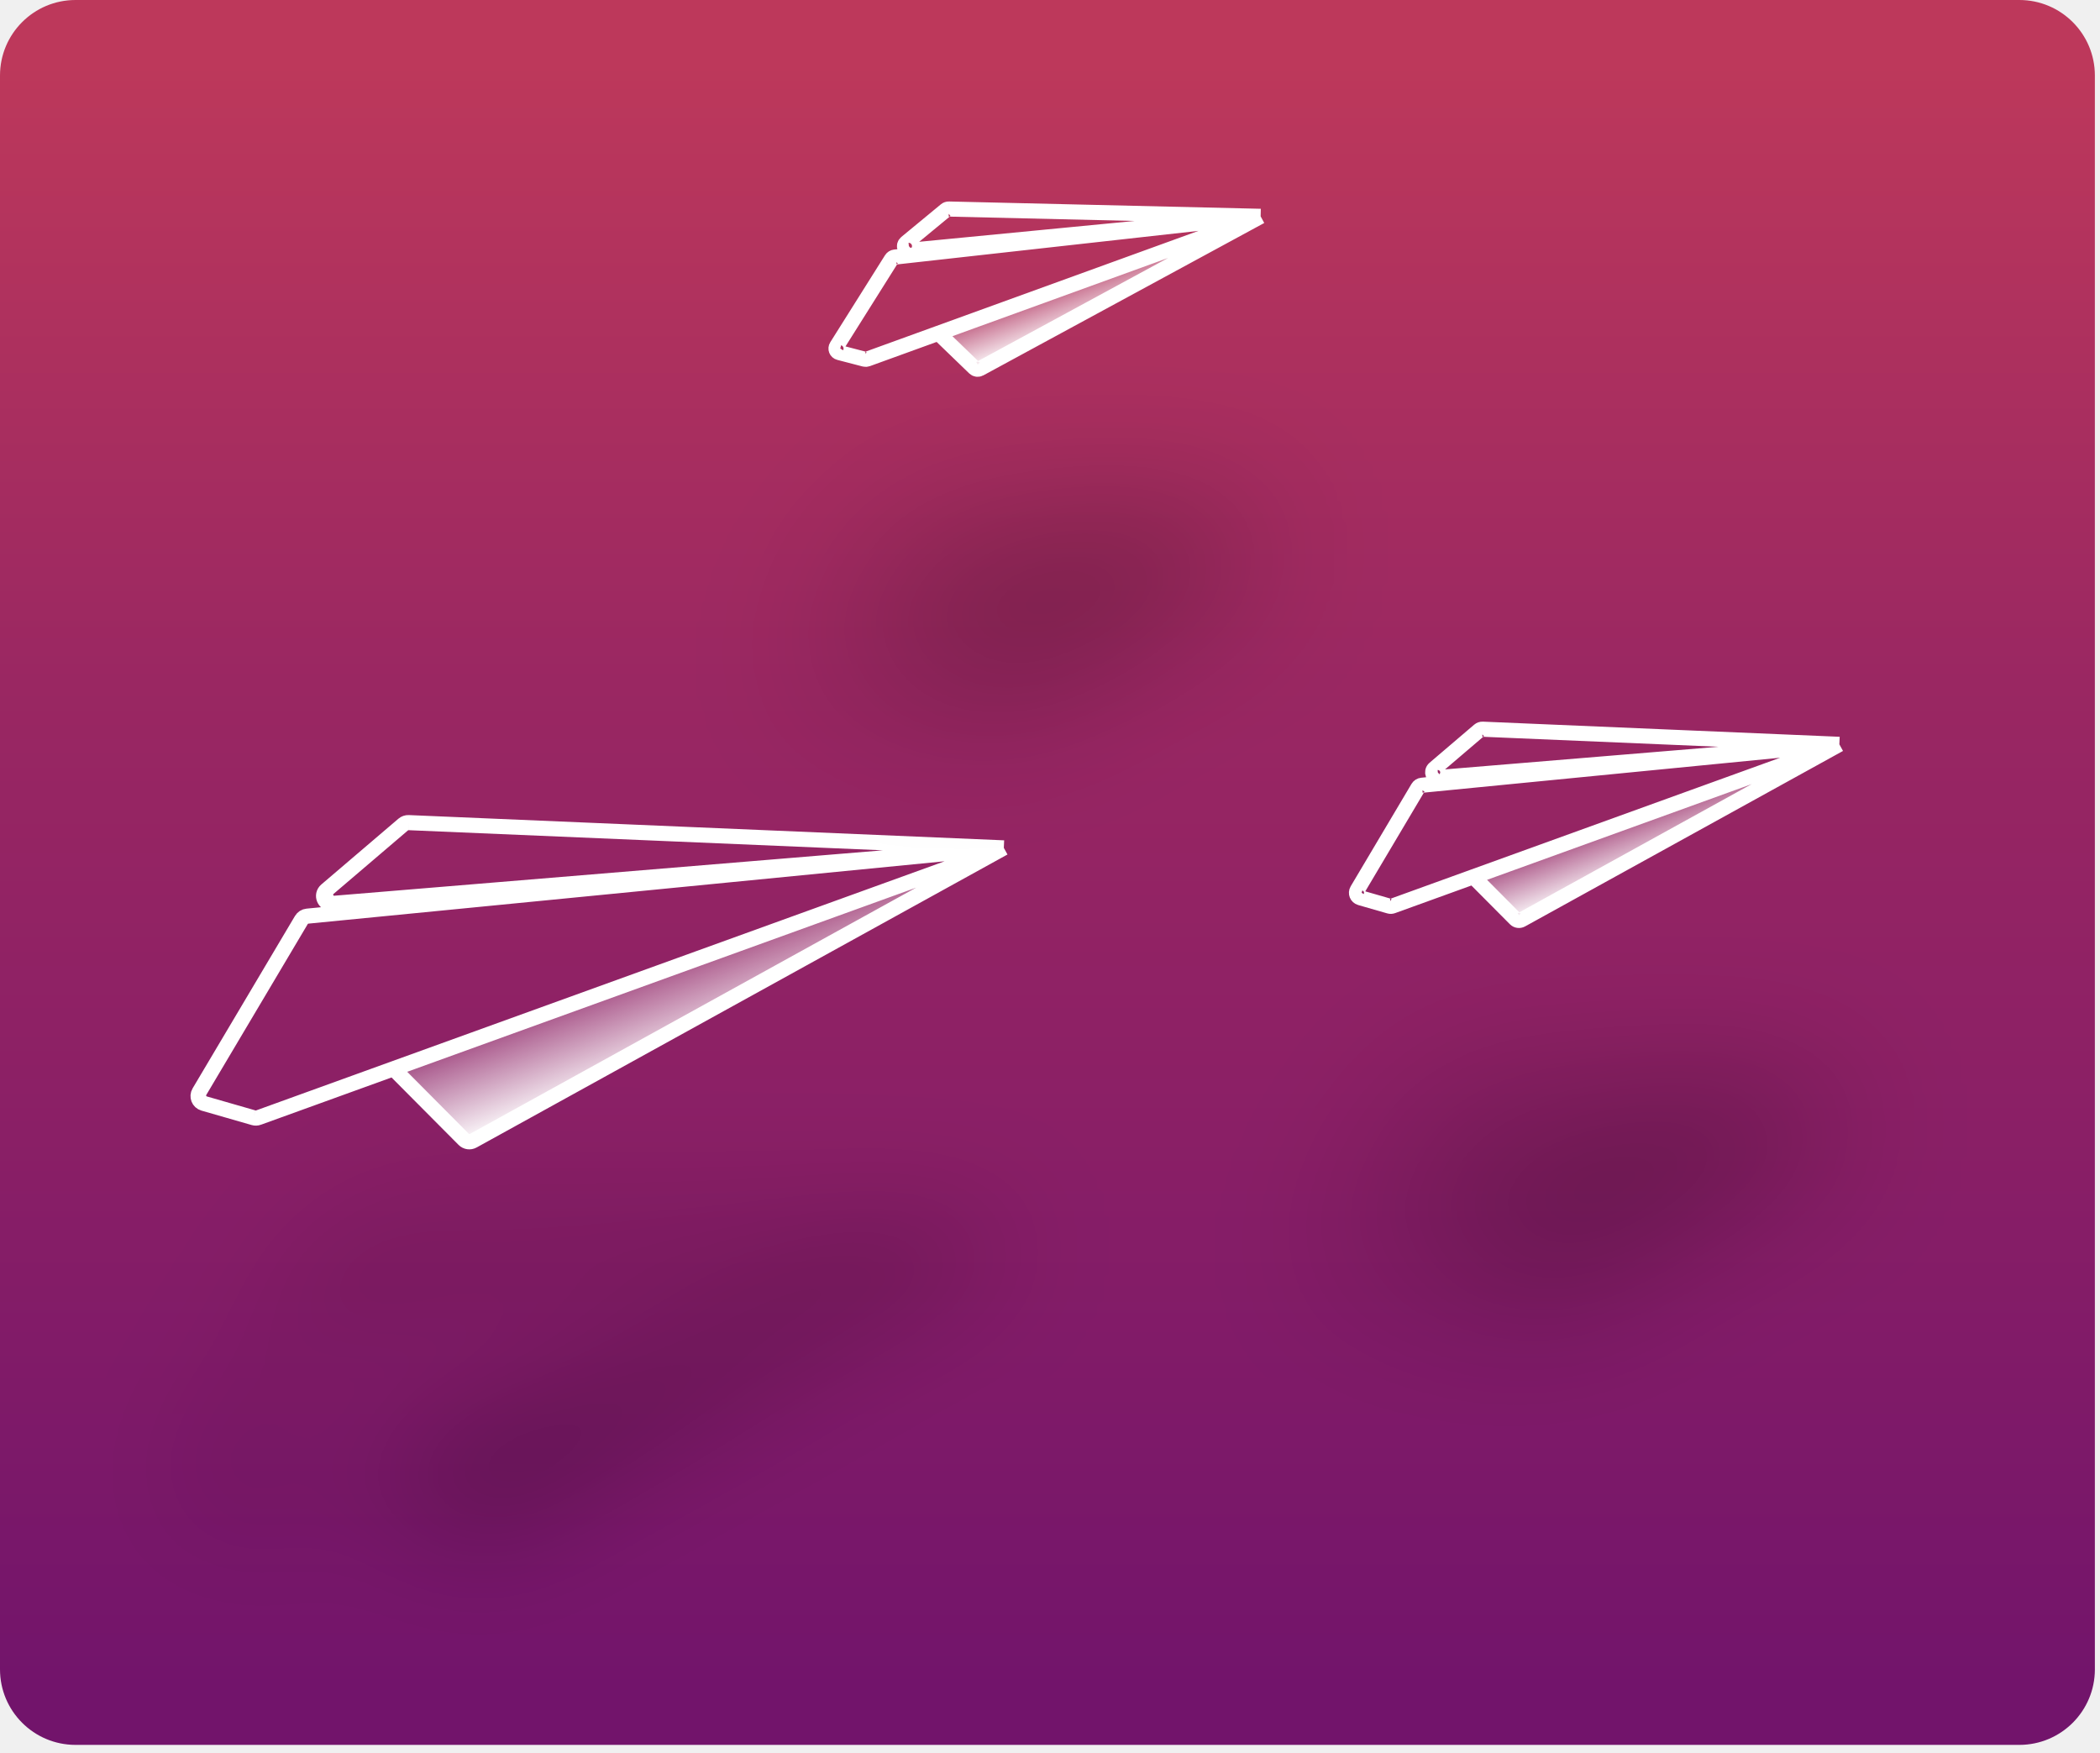
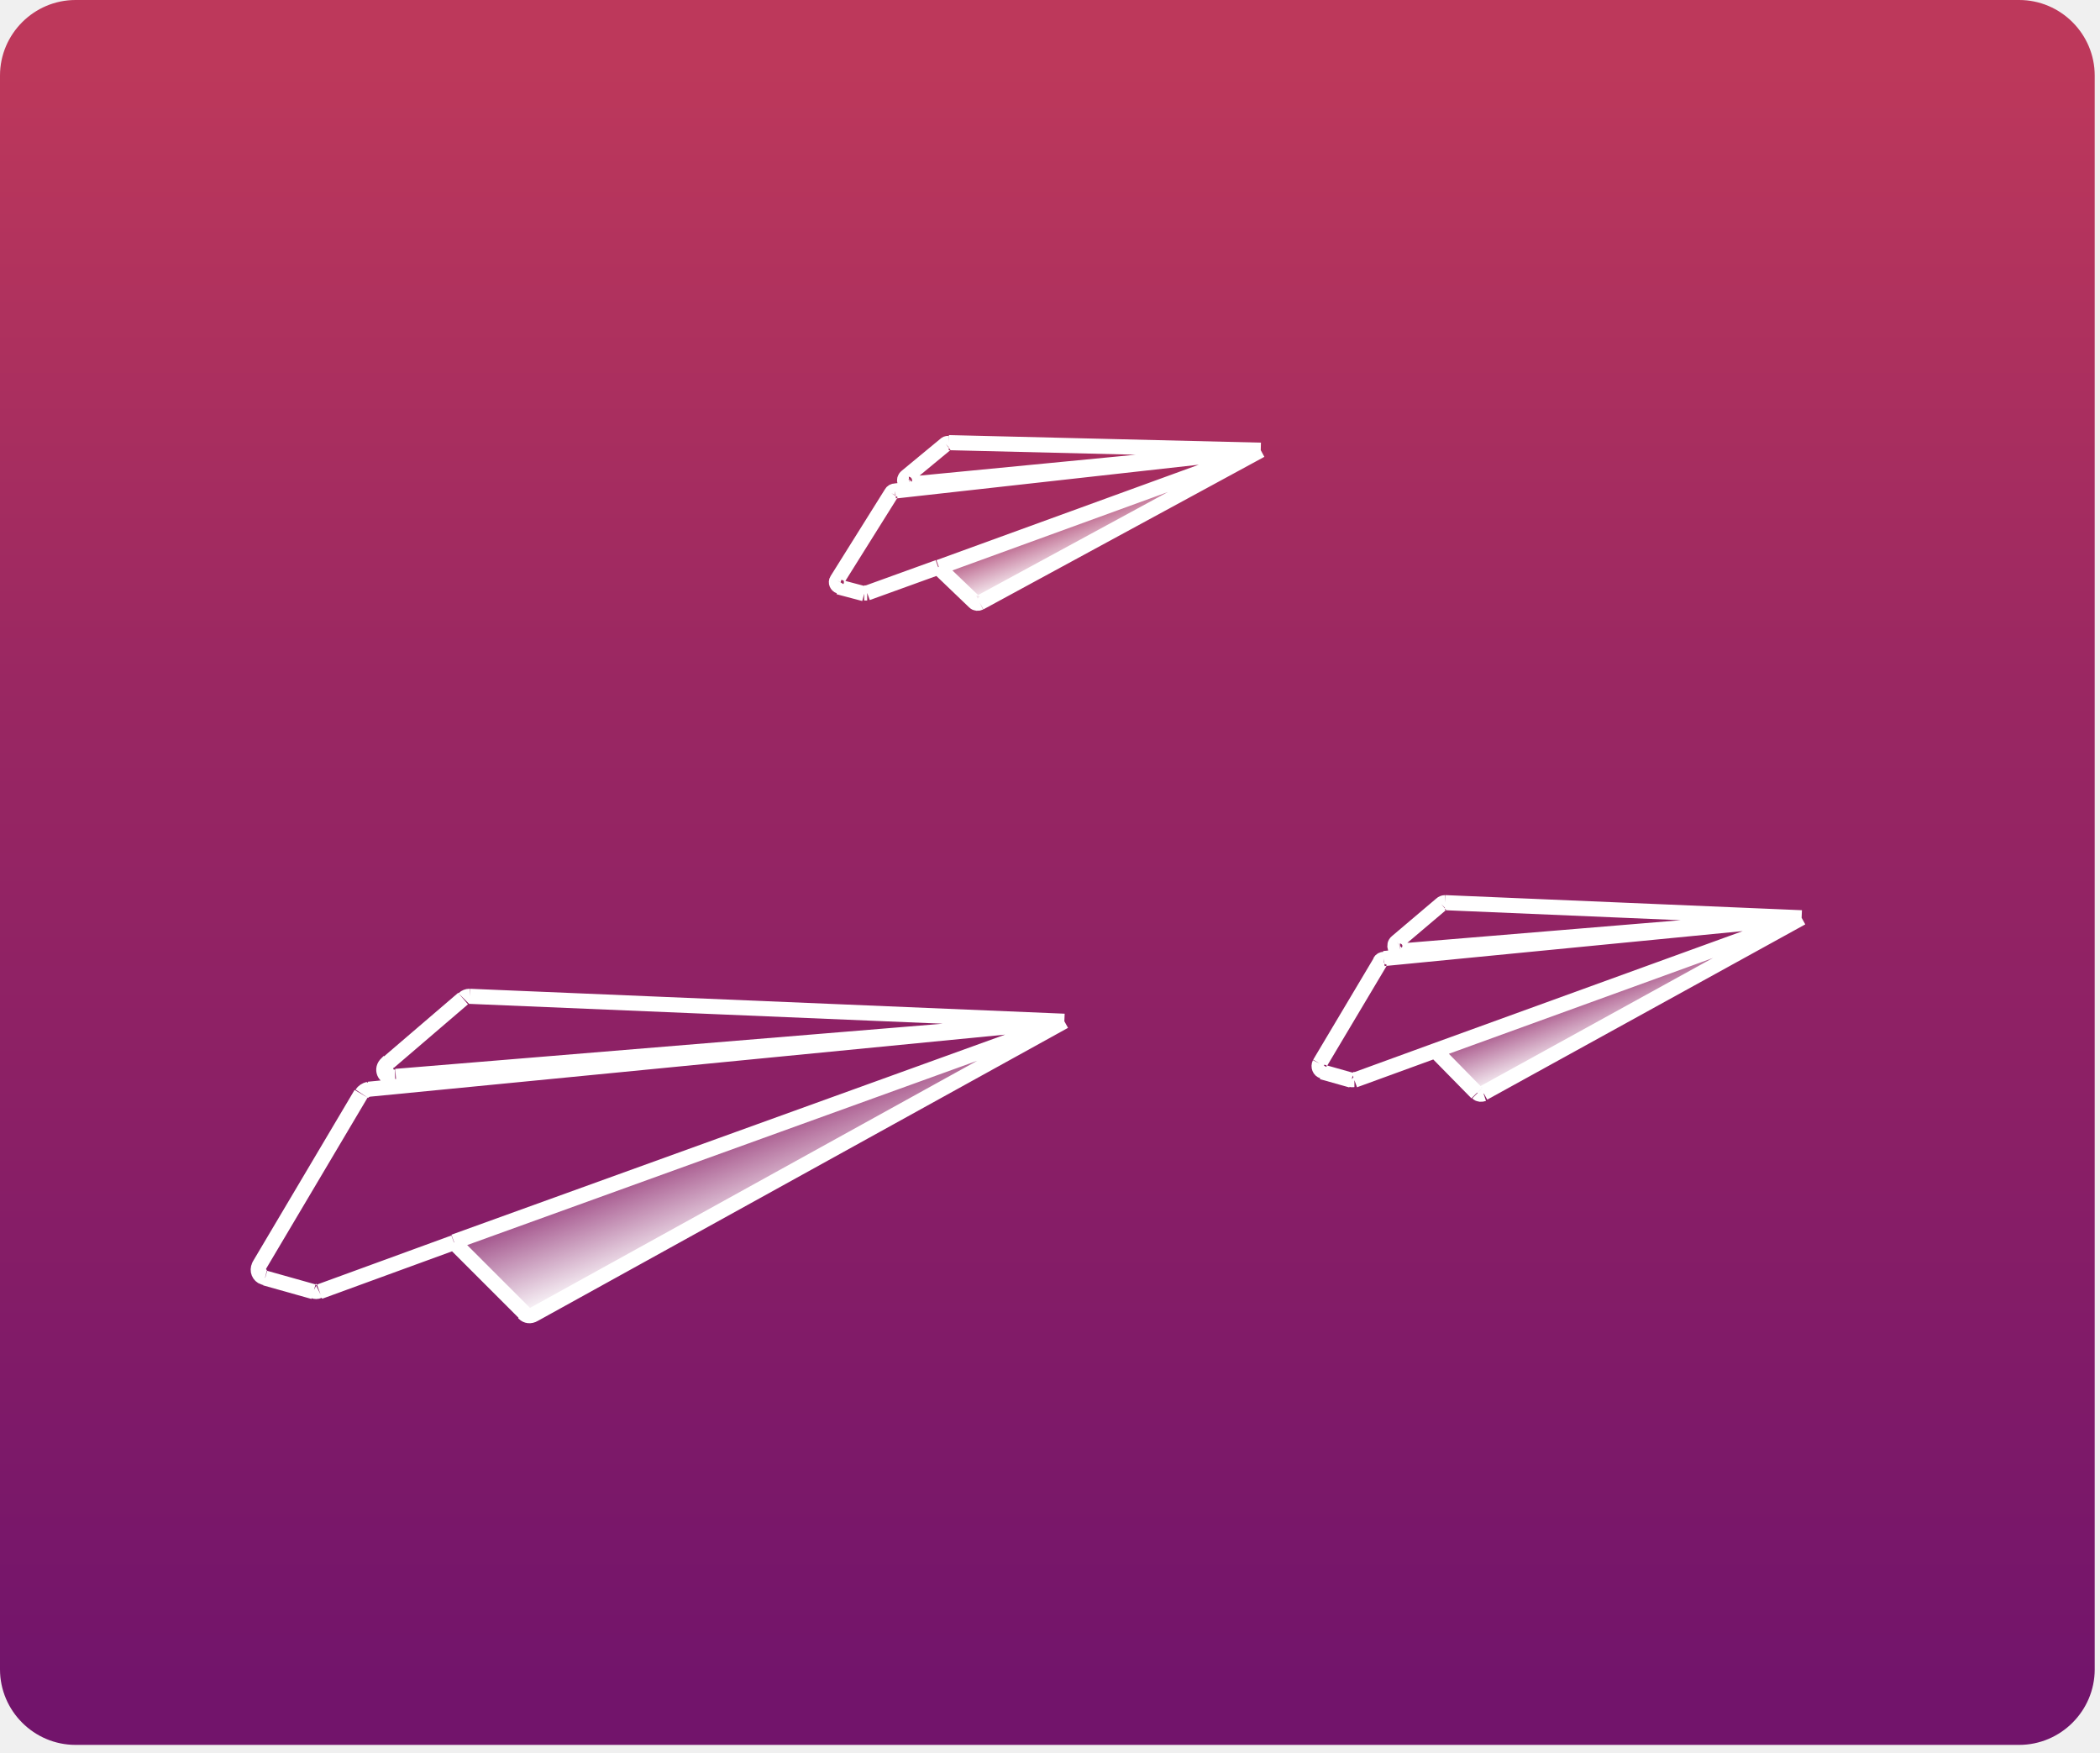
- <svg xmlns="http://www.w3.org/2000/svg" width="278" height="232" viewBox="0 0 278 232" fill="none">
-   <rect width="277.322" height="231" rx="10" fill="url(#paint0_linear)" />
-   <g filter="url(#filter0_d)">
-     <path fill-rule="evenodd" clip-rule="evenodd" d="M52.091 141.486L92.489 126.867L132.888 112.248L62.701 150.987C62.256 151.232 61.702 151.153 61.344 150.793L52.091 141.486Z" fill="url(#paint1_linear)" />
-     <path d="M132.888 112.248L40.74 121.281M132.888 112.248L44.343 119.578M132.888 112.248L54.141 108.907M132.888 112.248L62.701 150.987M132.888 112.248L92.489 126.867L52.091 141.486M52.091 141.486L61.344 150.793M52.091 141.486L34.246 147.944M26.449 144.443L39.873 121.832M26.449 144.443C26.069 145.084 26.397 145.911 27.113 146.117M26.449 144.443L26.358 144.597C26.023 145.16 26.312 145.887 26.941 146.068L27.113 146.117M39.873 121.832C40.058 121.521 40.38 121.316 40.74 121.281M39.873 121.832L39.909 121.772C40.071 121.498 40.354 121.318 40.671 121.287L40.74 121.281M44.343 119.578C43.242 119.669 42.67 118.295 43.511 117.578M44.343 119.578L43.917 119.613C42.949 119.693 42.447 118.486 43.185 117.856L43.511 117.578M43.511 117.578L53.354 109.178M53.354 109.178C53.572 108.991 53.853 108.894 54.141 108.907M53.354 109.178L53.395 109.143C53.587 108.979 53.834 108.894 54.087 108.904L54.141 108.907M62.701 150.987C62.256 151.232 61.702 151.153 61.344 150.793M62.701 150.987L62.61 151.037C62.219 151.253 61.732 151.183 61.417 150.867L61.344 150.793M34.246 147.944C34.02 148.025 33.774 148.034 33.544 147.967M34.246 147.944L34.203 147.959C34.005 148.031 33.789 148.038 33.587 147.98L33.544 147.967M33.544 147.967L27.113 146.117" stroke="white" stroke-width="2" />
+ <svg xmlns="http://www.w3.org/2000/svg" version="1.1" id="Layer_1" x="0px" y="0px" viewBox="0 0 278 232" style="enable-background:new 0 0 278 232;" xml:space="preserve">
+   <style type="text/css">
+ 	.st0{fill:url(#SVGID_1_);}
+ 	.st1{fill:url(#SVGID_2_);}
+ 	.st2{fill:none;stroke:#FFFFFF;stroke-width:2;}
+ 	.st3{fill:url(#SVGID_3_);}
+ 	.st4{fill:url(#SVGID_4_);}
+ </style>
+   <linearGradient id="SVGID_1_" gradientUnits="userSpaceOnUse" x1="138.661" y1="234" x2="138.661" y2="3" gradientTransform="matrix(1 0 0 -1 0 234)">
+     <stop offset="3.650000e-02" style="stop-color:#BD385B" />
+     <stop offset="0.391" style="stop-color:#9A2762" />
+     <stop offset="0.651" style="stop-color:#8A1F66" />
+     <stop offset="0.969" style="stop-color:#72146B" />
+   </linearGradient>
+   <path class="st0" d="M10,0h257.3c5.5,0,10,4.5,10,10v211c0,5.5-4.5,10-10,10H10c-5.5,0-10-4.5-10-10V10C0,4.5,4.5,0,10,0z" />
+   <g>
+     <linearGradient id="SVGID_2_" gradientUnits="userSpaceOnUse" x1="89.614" y1="112.731" x2="104.782" y2="72.846" gradientTransform="matrix(1 0 0 -1 0 234)">
+       <stop offset="0.625" style="stop-color:#FFFFFF;stop-opacity:0" />
+       <stop offset="1" style="stop-color:#FFFFFF" />
+     </linearGradient>
+     <path class="st1" d="M60.1,164.5l40.4-14.6l40.4-14.6L70.7,174c-0.4,0.2-1,0.2-1.4-0.2L60.1,164.5z" />
+     <path class="st2" d="M140.9,135.2l-92.1,9 M140.9,135.2l-88.5,7.3 M140.9,135.2l-78.7-3.3 M140.9,135.2L70.7,174 M140.9,135.2   l-40.4,14.6l-40.4,14.6 M60.1,164.5l9.3,9.3 M60.1,164.5l-17.8,6.5 M34.4,167.4l13.4-22.6 M34.4,167.4c-0.4,0.6-0.1,1.5,0.7,1.7    M34.4,167.4l-0.1,0.2c-0.3,0.6,0,1.3,0.6,1.5l0.2,0 M47.9,144.8c0.2-0.3,0.5-0.5,0.9-0.6 M47.9,144.8L47.9,144.8   c0.2-0.3,0.5-0.5,0.8-0.5l0.1,0 M52.3,142.6c-1.1,0.1-1.7-1.3-0.8-2 M52.3,142.6l-0.4,0c-1,0.1-1.5-1.1-0.7-1.8l0.3-0.3    M51.5,140.6l9.8-8.4 M61.4,132.2c0.2-0.2,0.5-0.3,0.8-0.3 M61.4,132.2L61.4,132.2c0.2-0.2,0.5-0.3,0.7-0.3l0.1,0 M70.7,174   c-0.4,0.2-1,0.2-1.4-0.2 M70.7,174L70.7,174c-0.5,0.3-1,0.2-1.3-0.1l-0.1-0.1 M42.2,170.9c-0.2,0.1-0.5,0.1-0.7,0 M42.2,170.9   L42.2,170.9c-0.2,0.1-0.5,0.1-0.7,0l0,0 M41.5,171l-6.4-1.8" />
  </g>
-   <g filter="url(#filter1_d)">
-     <path fill-rule="evenodd" clip-rule="evenodd" d="M195.044 116.073L243.496 98.54L201.406 121.771C201.139 121.918 200.807 121.87 200.593 121.654L195.044 116.073Z" fill="url(#paint2_linear)" />
-     <path d="M243.496 98.54L195.044 116.073M243.496 98.54L188.237 103.956M243.496 98.54L190.397 102.935M243.496 98.54L196.273 96.536M243.496 98.54L201.406 121.771M195.044 116.073L200.593 121.654M195.044 116.073L184.342 119.946M179.666 117.846L187.717 104.287M179.666 117.846C179.438 118.231 179.635 118.727 180.065 118.851M179.666 117.846V117.846C179.438 118.231 179.635 118.727 180.065 118.851V118.851M187.717 104.287C187.827 104.1 188.021 103.977 188.237 103.956M187.717 104.287V104.287C187.827 104.1 188.021 103.977 188.237 103.956V103.956M190.397 102.935C189.737 102.99 189.394 102.166 189.898 101.736M190.397 102.935V102.935C189.737 102.99 189.394 102.166 189.898 101.736V101.736M189.898 101.736L195.801 96.698M195.801 96.698C195.932 96.587 196.101 96.528 196.273 96.536M195.801 96.698V96.698C195.932 96.587 196.101 96.528 196.273 96.536V96.536M201.406 121.771C201.139 121.918 200.807 121.87 200.593 121.654M201.406 121.771V121.771C201.139 121.918 200.807 121.87 200.593 121.654V121.654M184.342 119.946C184.207 119.995 184.059 120 183.921 119.96M184.342 119.946V119.946C184.207 119.995 184.059 120 183.921 119.96V119.96M183.921 119.96L180.065 118.851" stroke="white" stroke-width="2" />
+   <g>
+     <linearGradient id="SVGID_3_" gradientUnits="userSpaceOnUse" x1="207.748" y1="120.843" x2="216.844" y2="96.924" gradientTransform="matrix(1 0 0 -1 0 234)">
+       <stop offset="0.625" style="stop-color:#FFFFFF;stop-opacity:0" />
+       <stop offset="1" style="stop-color:#FFFFFF" />
+     </linearGradient>
+     <path class="st3" d="M190,139.1l48.5-17.5l-42.1,23.2c-0.3,0.1-0.6,0.1-0.8-0.1L190,139.1z" />
+     <path class="st2" d="M238.5,121.5L190,139.1 M238.5,121.5l-55.3,5.4 M238.5,121.5l-53.1,4.4 M238.5,121.5l-47.2-2 M238.5,121.5   l-42.1,23.2 M190,139.1l5.5,5.6 M190,139.1l-10.7,3.9 M174.7,140.8l8.1-13.6 M174.7,140.8c-0.2,0.4,0,0.9,0.4,1 M174.7,140.8   L174.7,140.8c-0.2,0.4,0,0.9,0.4,1l0,0 M182.7,127.3c0.1-0.2,0.3-0.3,0.5-0.3 M182.7,127.3L182.7,127.3c0.1-0.2,0.3-0.3,0.5-0.3   l0,0 M185.4,125.9c-0.7,0.1-1-0.8-0.5-1.2 M185.4,125.9L185.4,125.9c-0.7,0.1-1-0.8-0.5-1.2l0,0 M184.9,124.7l5.9-5 M190.8,119.7   c0.1-0.1,0.3-0.2,0.5-0.2 M190.8,119.7L190.8,119.7c0.1-0.1,0.3-0.2,0.5-0.2l0,0 M196.4,144.8c-0.3,0.1-0.6,0.1-0.8-0.1    M196.4,144.8L196.4,144.8c-0.3,0.1-0.6,0.1-0.8-0.1l0,0 M179.3,142.9c-0.1,0-0.3,0.1-0.4,0 M179.3,142.9L179.3,142.9   c-0.1,0-0.3,0.1-0.4,0l0,0 M178.9,143l-3.9-1.1" />
  </g>
-   <g filter="url(#filter2_d)">
-     <path fill-rule="evenodd" clip-rule="evenodd" d="M124.237 44.115L166.884 28.641L129.716 48.807C129.48 48.935 129.19 48.9 129.006 48.721L124.237 44.115Z" fill="url(#paint3_linear)" />
-     <path d="M166.884 28.641L124.237 44.115M166.884 28.641L118.467 34.033M166.884 28.641L120.372 33.142M166.884 28.641L125.609 27.674M166.884 28.641L129.716 48.807M124.237 44.115L129.006 48.721M124.237 44.115L114.817 47.532M110.76 45.839L118.007 34.319M110.76 45.839C110.554 46.165 110.719 46.579 111.093 46.677M110.76 45.839V45.839C110.559 46.158 110.727 46.581 111.093 46.677V46.677M118.007 34.319C118.107 34.161 118.278 34.054 118.467 34.033M118.007 34.319V34.319C118.107 34.16 118.275 34.055 118.462 34.034L118.467 34.033M120.372 33.142C119.794 33.198 119.506 32.511 119.954 32.142M120.372 33.142V33.142C119.816 33.196 119.523 32.497 119.954 32.142V32.142M119.954 32.142L125.194 27.818M125.194 27.818C125.31 27.722 125.458 27.671 125.609 27.674M125.194 27.818V27.818C125.31 27.722 125.458 27.671 125.609 27.674V27.674M129.716 48.807C129.48 48.935 129.19 48.9 129.006 48.721M129.716 48.807L129.699 48.816C129.472 48.939 129.191 48.901 129.006 48.721V48.721M114.817 47.532C114.698 47.575 114.569 47.582 114.449 47.55M114.817 47.532L114.814 47.533C114.697 47.576 114.57 47.582 114.449 47.55V47.55M114.449 47.55L111.093 46.677" stroke="white" stroke-width="2" />
+   <g>
+     <linearGradient id="SVGID_4_" gradientUnits="userSpaceOnUse" x1="140.116" y1="180.938" x2="147.709" y2="160.972" gradientTransform="matrix(1 0 0 -1 0 234)">
+       <stop offset="0.625" style="stop-color:#FFFFFF;stop-opacity:0" />
+       <stop offset="1" style="stop-color:#FFFFFF" />
+     </linearGradient>
+     <path class="st4" d="M124.2,75.1l42.6-15.5l-37.2,20.2c-0.2,0.1-0.5,0.1-0.7-0.1L124.2,75.1z" />
+     <path class="st2" d="M166.9,59.6l-42.6,15.5 M166.9,59.6L118.5,65 M166.9,59.6l-46.5,4.5 M166.9,59.6l-41.3-1 M166.9,59.6   l-37.2,20.2 M124.2,75.1l4.8,4.6 M124.2,75.1l-9.4,3.4 M110.8,76.8l7.2-11.5 M110.8,76.8c-0.2,0.3,0,0.7,0.3,0.8 M110.8,76.8   L110.8,76.8c-0.2,0.3,0,0.7,0.3,0.8l0,0 M118,65.3c0.1-0.2,0.3-0.3,0.5-0.3 M118,65.3L118,65.3c0.1-0.2,0.3-0.3,0.5-0.3l0,0    M120.4,64.1c-0.6,0.1-0.9-0.6-0.4-1 M120.4,64.1L120.4,64.1c-0.6,0.1-0.8-0.6-0.4-1l0,0 M120,63.1l5.2-4.3 M125.2,58.8   c0.1-0.1,0.3-0.1,0.4-0.1 M125.2,58.8L125.2,58.8c0.1-0.1,0.3-0.1,0.4-0.1l0,0 M129.7,79.8c-0.2,0.1-0.5,0.1-0.7-0.1 M129.7,79.8   L129.7,79.8c-0.2,0.1-0.5,0.1-0.7-0.1l0,0 M114.8,78.5c-0.1,0-0.2,0-0.4,0 M114.8,78.5L114.8,78.5c-0.1,0-0.2,0-0.4,0l0,0    M114.4,78.6l-3.4-0.9" />
  </g>
-   <defs>
-     <filter id="filter0_d" x="0.331" y="80.829" width="156.355" height="150.873" filterUnits="userSpaceOnUse" color-interpolation-filters="sRGB">
-       <feFlood flood-opacity="0" result="BackgroundImageFix" />
-       <feColorMatrix in="SourceAlpha" type="matrix" values="0 0 0 0 0 0 0 0 0 0 0 0 0 0 0 0 0 0 127 0" />
-       <feOffset dy="52" />
-       <feGaussianBlur stdDeviation="8" />
-       <feColorMatrix type="matrix" values="0 0 0 0 0 0 0 0 0 0 0 0 0 0 0 0 0 0 0.25 0" />
-       <feBlend mode="normal" in2="BackgroundImageFix" result="effect1_dropShadow" />
-       <feBlend mode="normal" in="SourceGraphic" in2="effect1_dropShadow" result="shape" />
-     </filter>
-     <filter id="filter1_d" x="153.133" y="78.807" width="116.553" height="120.079" filterUnits="userSpaceOnUse" color-interpolation-filters="sRGB">
-       <feFlood flood-opacity="0" result="BackgroundImageFix" />
-       <feColorMatrix in="SourceAlpha" type="matrix" values="0 0 0 0 0 0 0 0 0 0 0 0 0 0 0 0 0 0 127 0" />
-       <feOffset dy="49" />
-       <feGaussianBlur stdDeviation="10" />
-       <feColorMatrix type="matrix" values="0 0 0 0 0 0 0 0 0 0 0 0 0 0 0 0 0 0 0.45 0" />
-       <feBlend mode="normal" in2="BackgroundImageFix" result="effect1_dropShadow" />
-       <feBlend mode="normal" in="SourceGraphic" in2="effect1_dropShadow" result="shape" />
-     </filter>
-     <filter id="filter2_d" x="85.082" y="11.734" width="107.767" height="107.374" filterUnits="userSpaceOnUse" color-interpolation-filters="sRGB">
-       <feFlood flood-opacity="0" result="BackgroundImageFix" />
-       <feColorMatrix in="SourceAlpha" type="matrix" values="0 0 0 0 0 0 0 0 0 0 0 0 0 0 0 0 0 0 127 0" />
-       <feOffset dy="43" />
-       <feGaussianBlur stdDeviation="10" />
-       <feColorMatrix type="matrix" values="0 0 0 0 0 0 0 0 0 0 0 0 0 0 0 0 0 0 0.45 0" />
-       <feBlend mode="normal" in2="BackgroundImageFix" result="effect1_dropShadow" />
-       <feBlend mode="normal" in="SourceGraphic" in2="effect1_dropShadow" result="shape" />
-     </filter>
-     <linearGradient id="paint0_linear" x1="138.661" y1="-0" x2="138.661" y2="231" gradientUnits="userSpaceOnUse">
-       <stop offset="0.036" stop-color="#BD385B" />
-       <stop offset="0.391" stop-color="#9A2762" />
-       <stop offset="0.651" stop-color="#8A1F66" />
-       <stop offset="0.969" stop-color="#72146B" />
-     </linearGradient>
-     <linearGradient id="paint1_linear" x1="69.382" y1="102.921" x2="84.551" y2="142.806" gradientUnits="userSpaceOnUse">
-       <stop offset="0.625" stop-color="white" stop-opacity="0" />
-       <stop offset="1" stop-color="white" />
-     </linearGradient>
-     <linearGradient id="paint2_linear" x1="205.413" y1="92.946" x2="214.509" y2="116.865" gradientUnits="userSpaceOnUse">
-       <stop offset="0.625" stop-color="white" stop-opacity="0" />
-       <stop offset="1" stop-color="white" />
-     </linearGradient>
-     <linearGradient id="paint3_linear" x1="133.658" y1="24.518" x2="141.251" y2="44.484" gradientUnits="userSpaceOnUse">
-       <stop offset="0.625" stop-color="white" stop-opacity="0" />
-       <stop offset="1" stop-color="white" />
-     </linearGradient>
-   </defs>
</svg>
